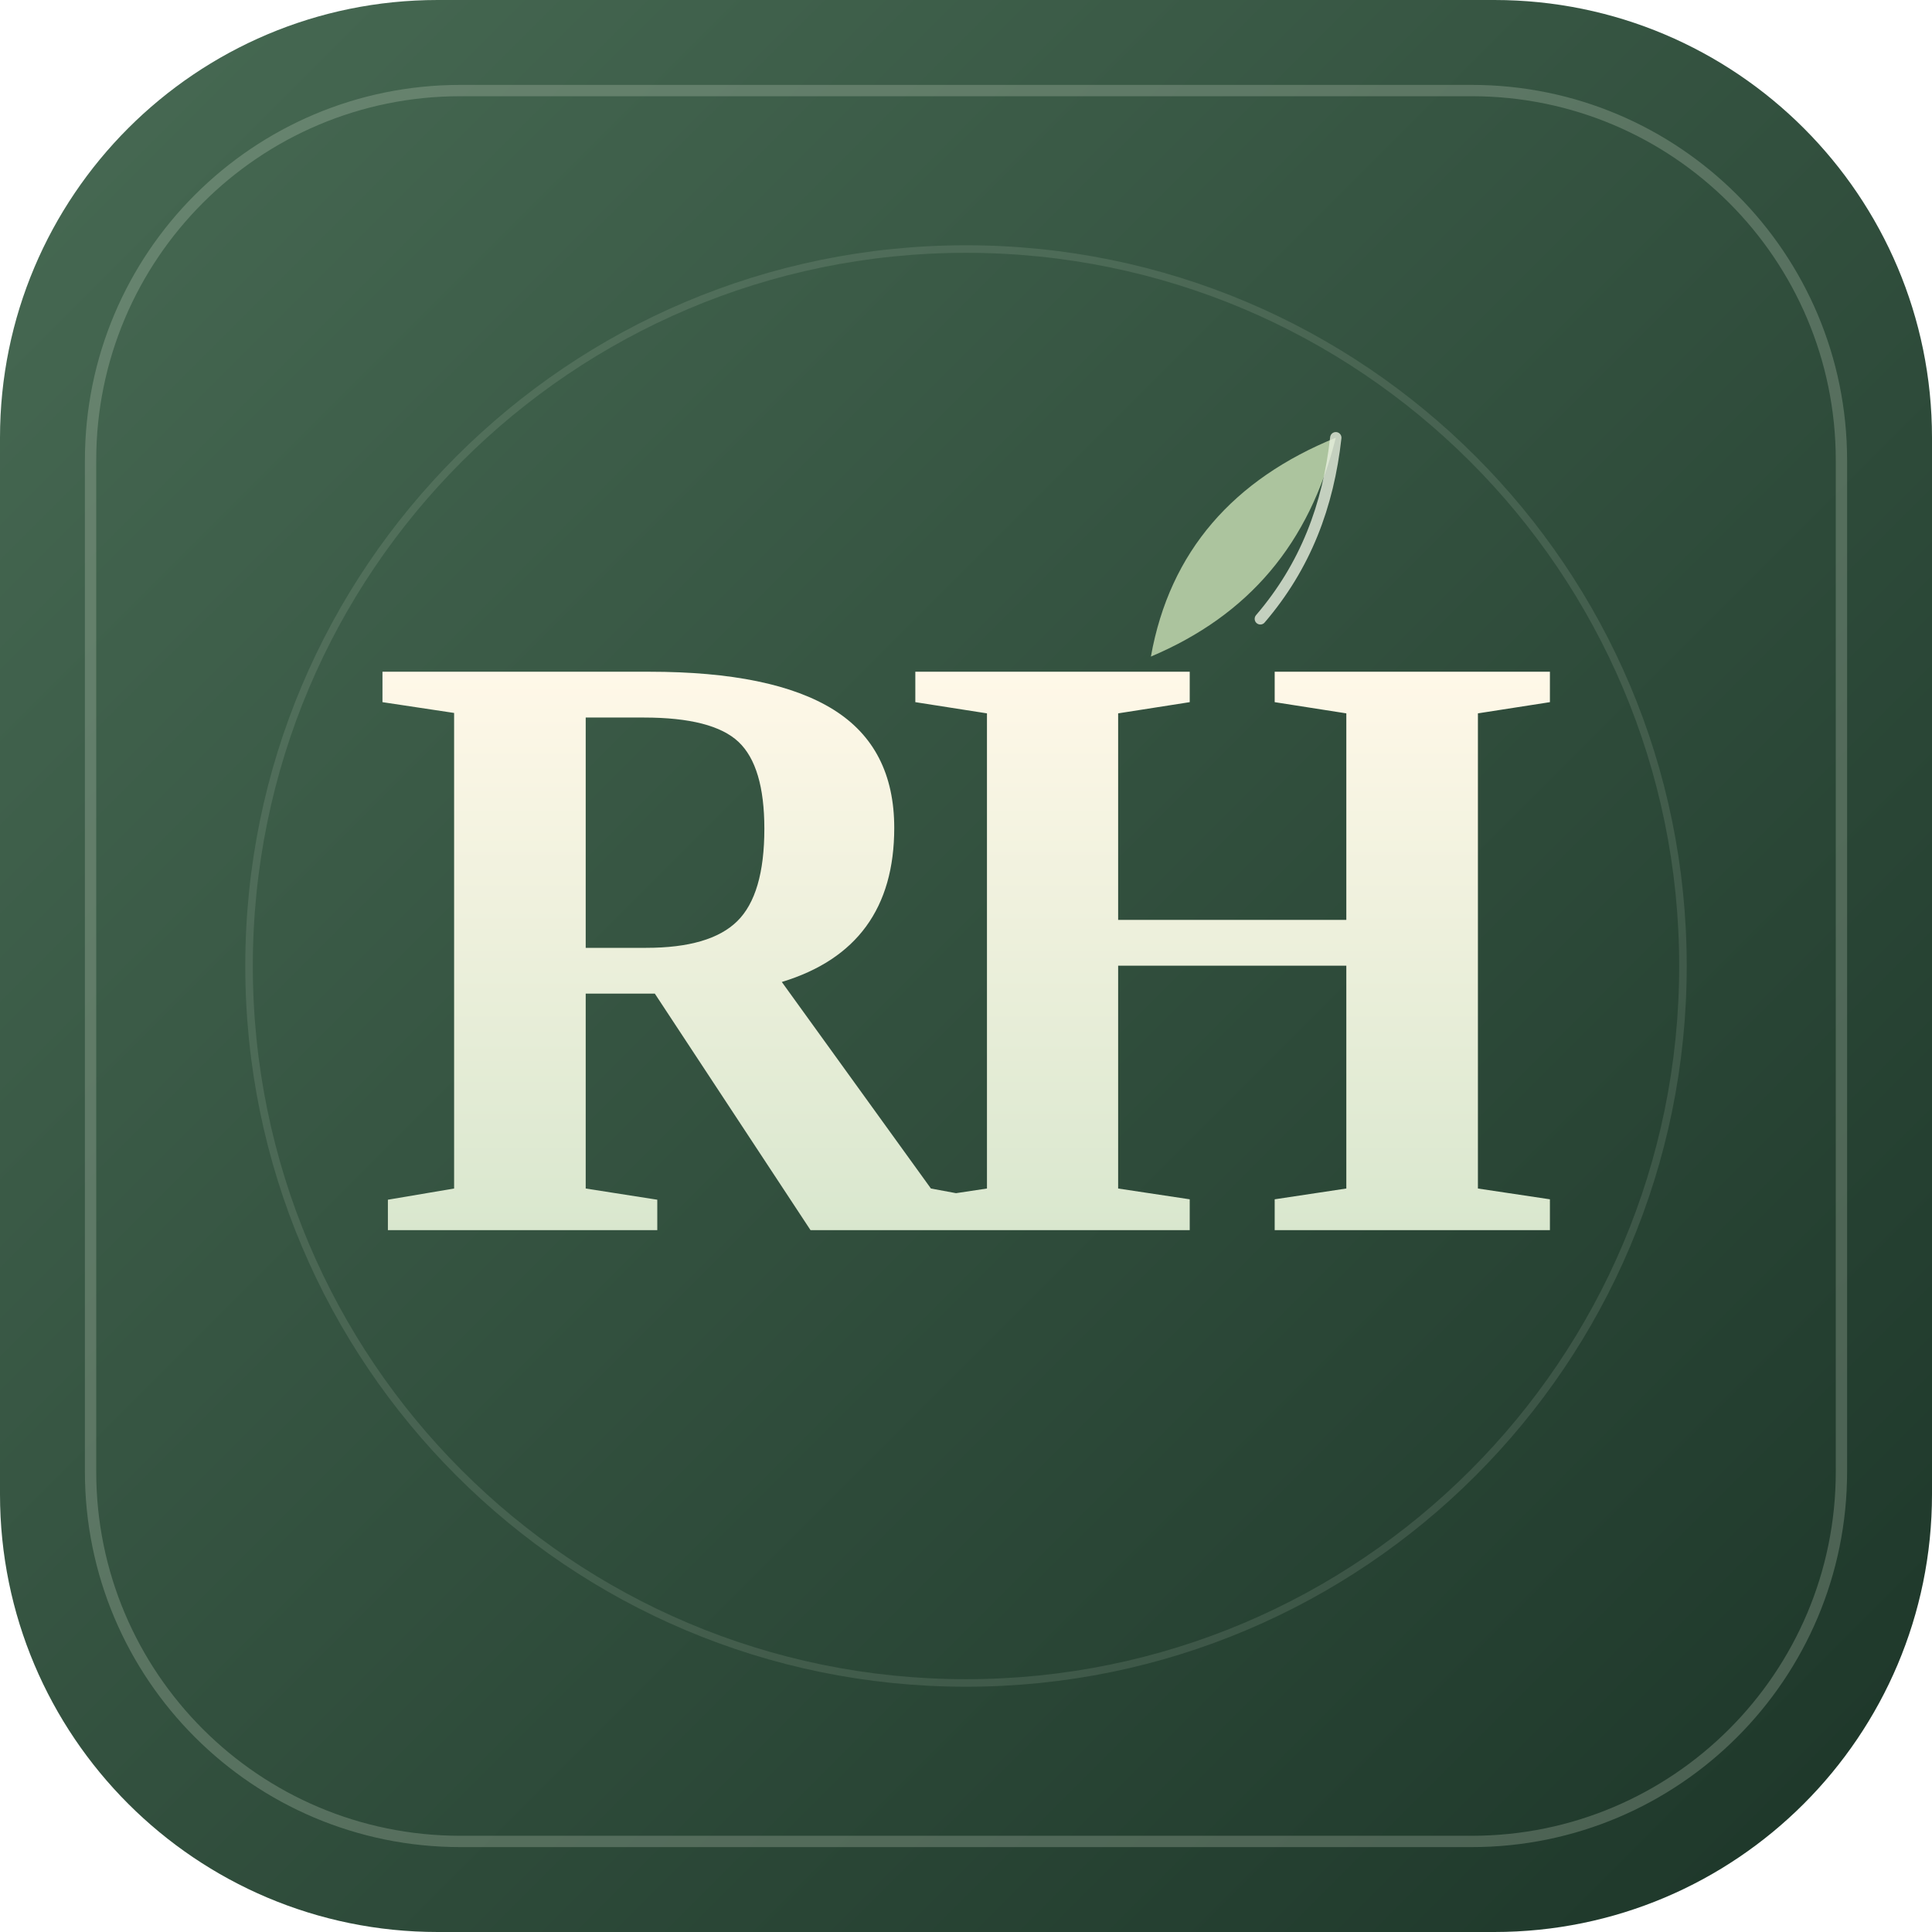
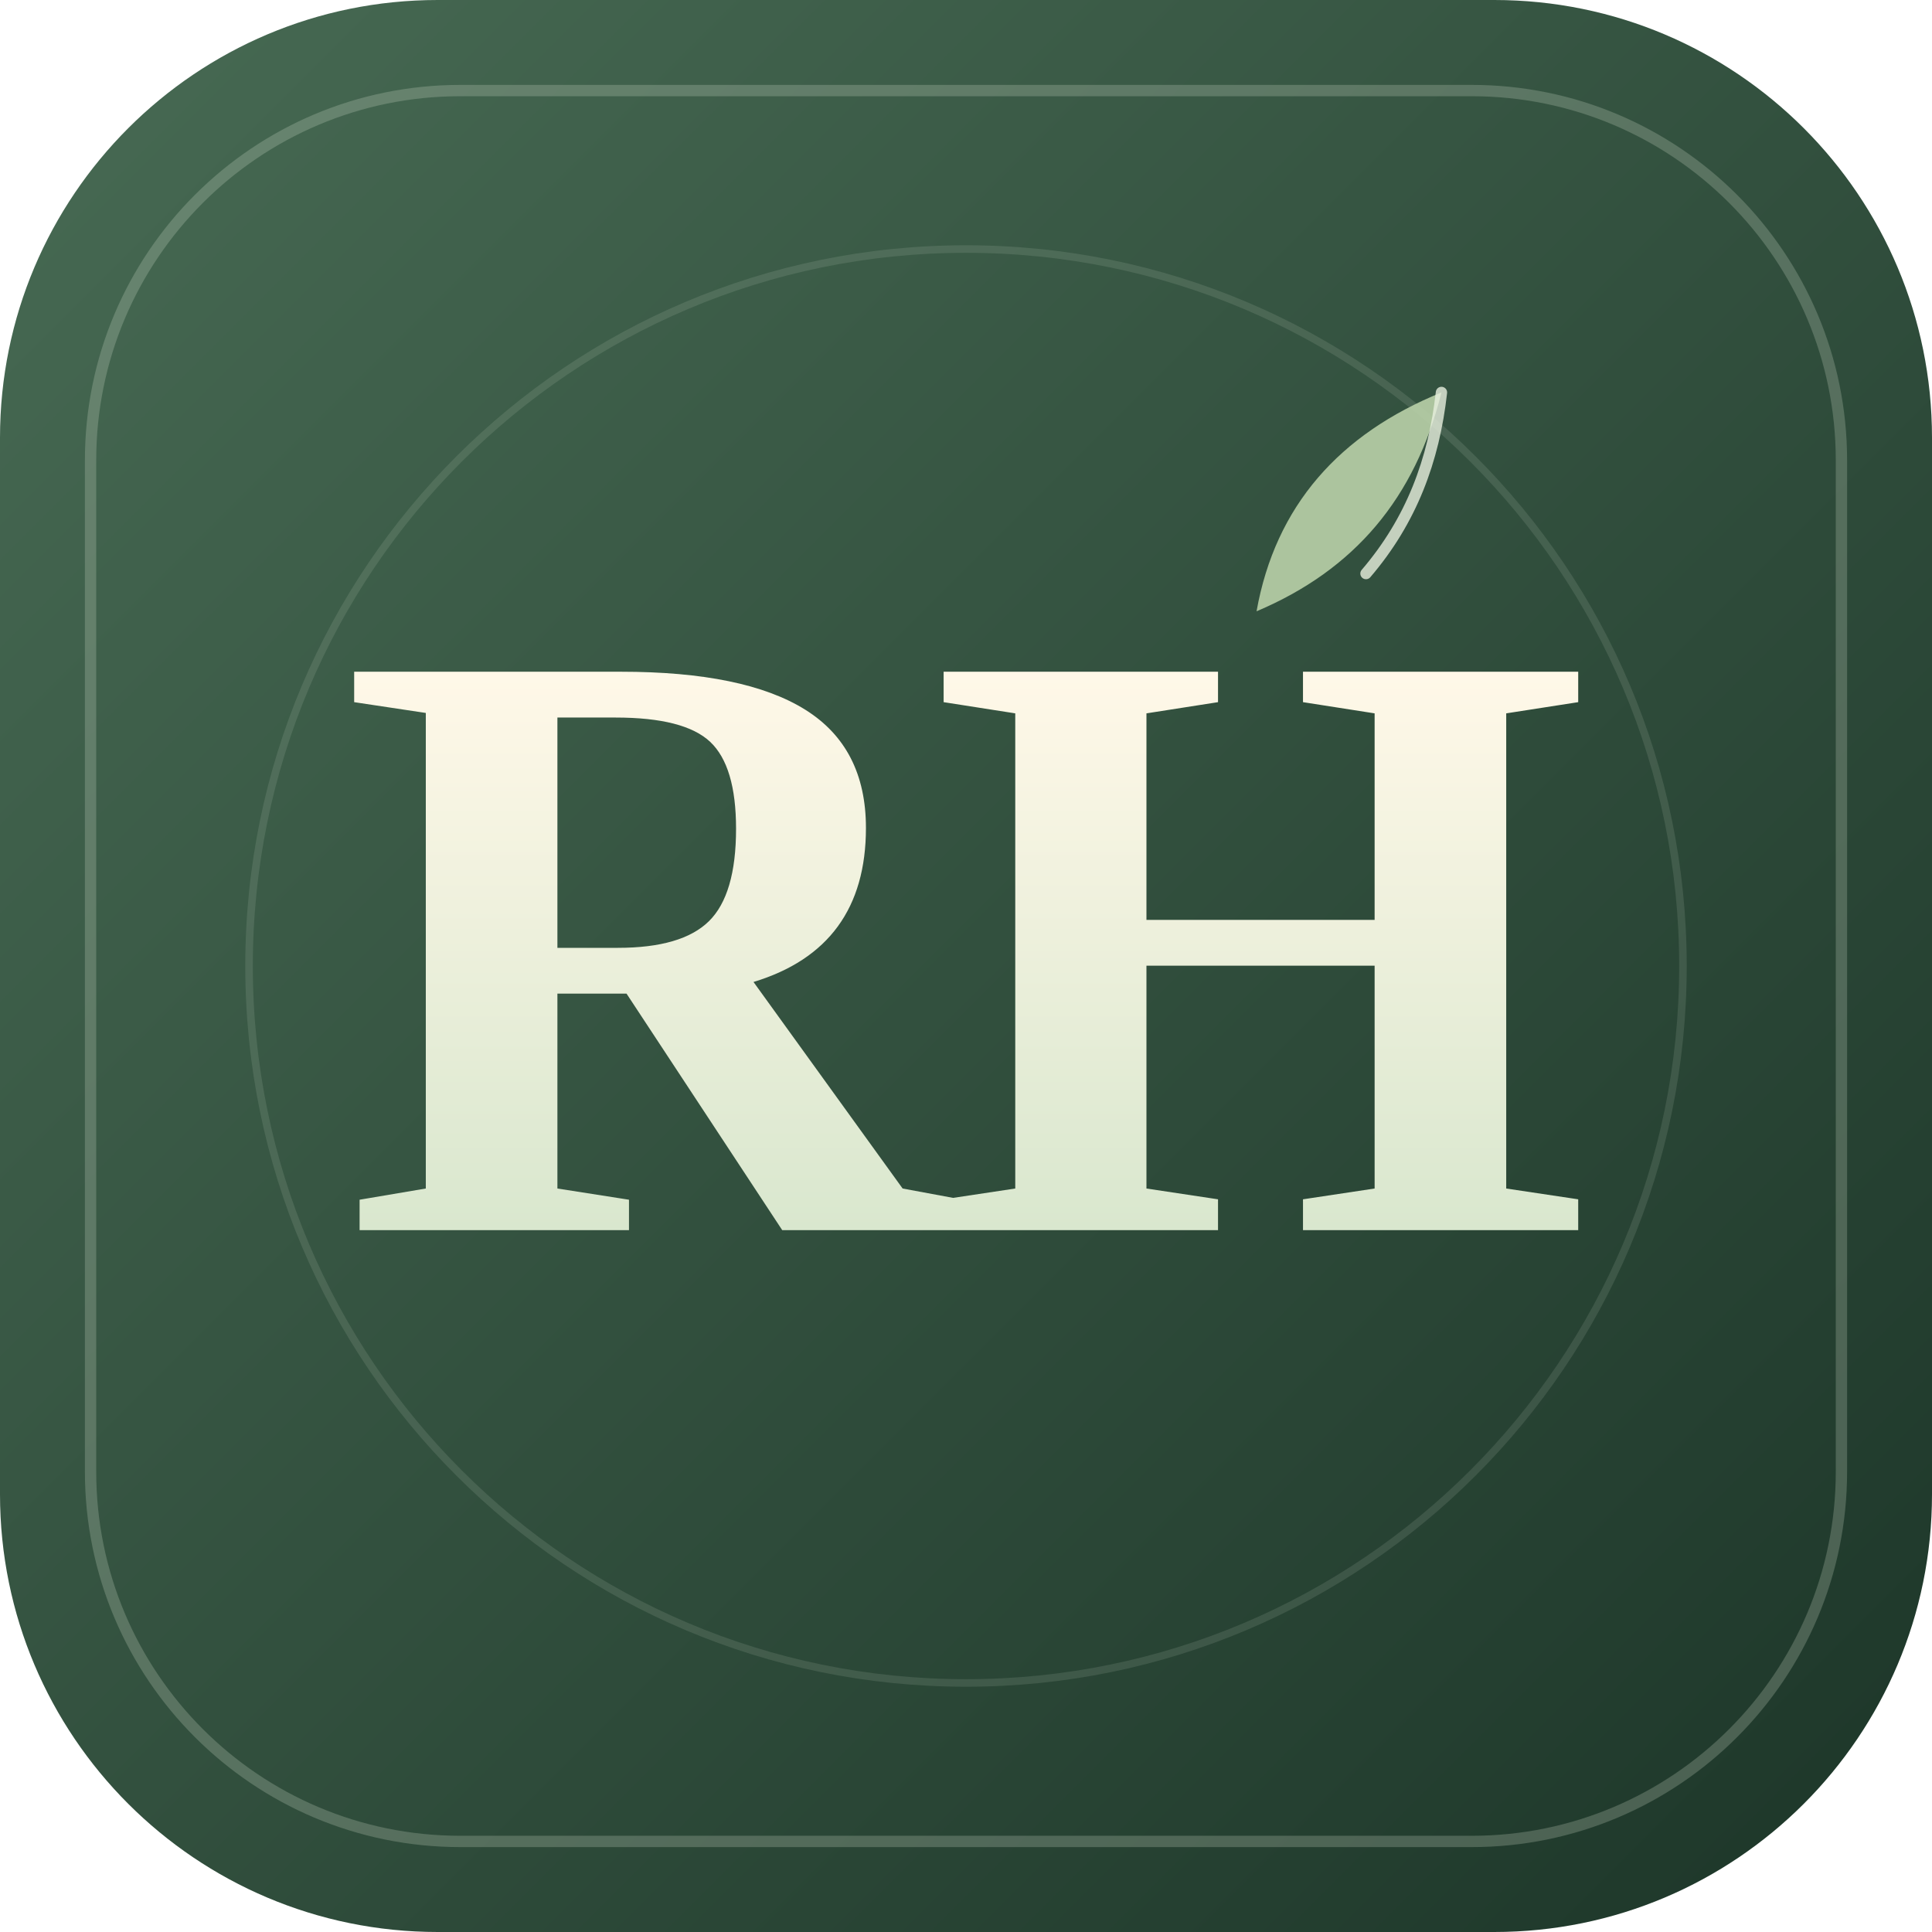
<svg xmlns="http://www.w3.org/2000/svg" viewBox="0 0 512 512" role="img" aria-labelledby="title">
  <defs>
    <linearGradient id="bg" x1="0" y1="0" x2="1" y2="1">
      <stop offset="0" stop-color="#486b54" />
      <stop offset="1" stop-color="#1c3528" />
    </linearGradient>
    <linearGradient id="ink" x1="0" y1="0" x2="0" y2="1">
      <stop offset="0" stop-color="#fff8e8" />
      <stop offset="1" stop-color="#d9e7ce" />
    </linearGradient>
  </defs>
  <rect width="512" height="512" rx="116" fill="url(#bg)" />
  <rect x="24" y="24" width="464" height="464" rx="98" fill="none" stroke="#e5eddd" stroke-opacity=".22" stroke-width="3" />
  <circle cx="256" cy="256" r="190" fill="none" stroke="#e5eddd" stroke-opacity=".12" stroke-width="2" />
-   <text x="256" y="326" text-anchor="middle" font-family="Georgia, 'Times New Roman', serif" font-size="226" font-weight="600" letter-spacing="-22" fill="url(#ink)">RH</text>
-   <path d="M354 116c-7 28-23 47-49 58 5-28 22-47 49-58Z" fill="#b9d0a8" opacity=".9" />
-   <path d="M354 116c-2 18-8 34-20 48" fill="none" stroke="#e9f0df" stroke-width="3" stroke-linecap="round" opacity=".8" />
+   <text x="256" y="326" text-anchor="middle" font-family="Georgia, 'Times New Roman', serif" font-size="226" font-weight="600" letter-spacing="-7" fill="url(#ink)">RH</text>
+   <path d="M382 104c-7 28-23 47-49 58 5-28 22-47 49-58Z" fill="#b9d0a8" opacity=".9" />
+   <path d="M382 104c-2 18-8 34-20 48" fill="none" stroke="#e9f0df" stroke-width="3" stroke-linecap="round" opacity=".8" />
</svg>
